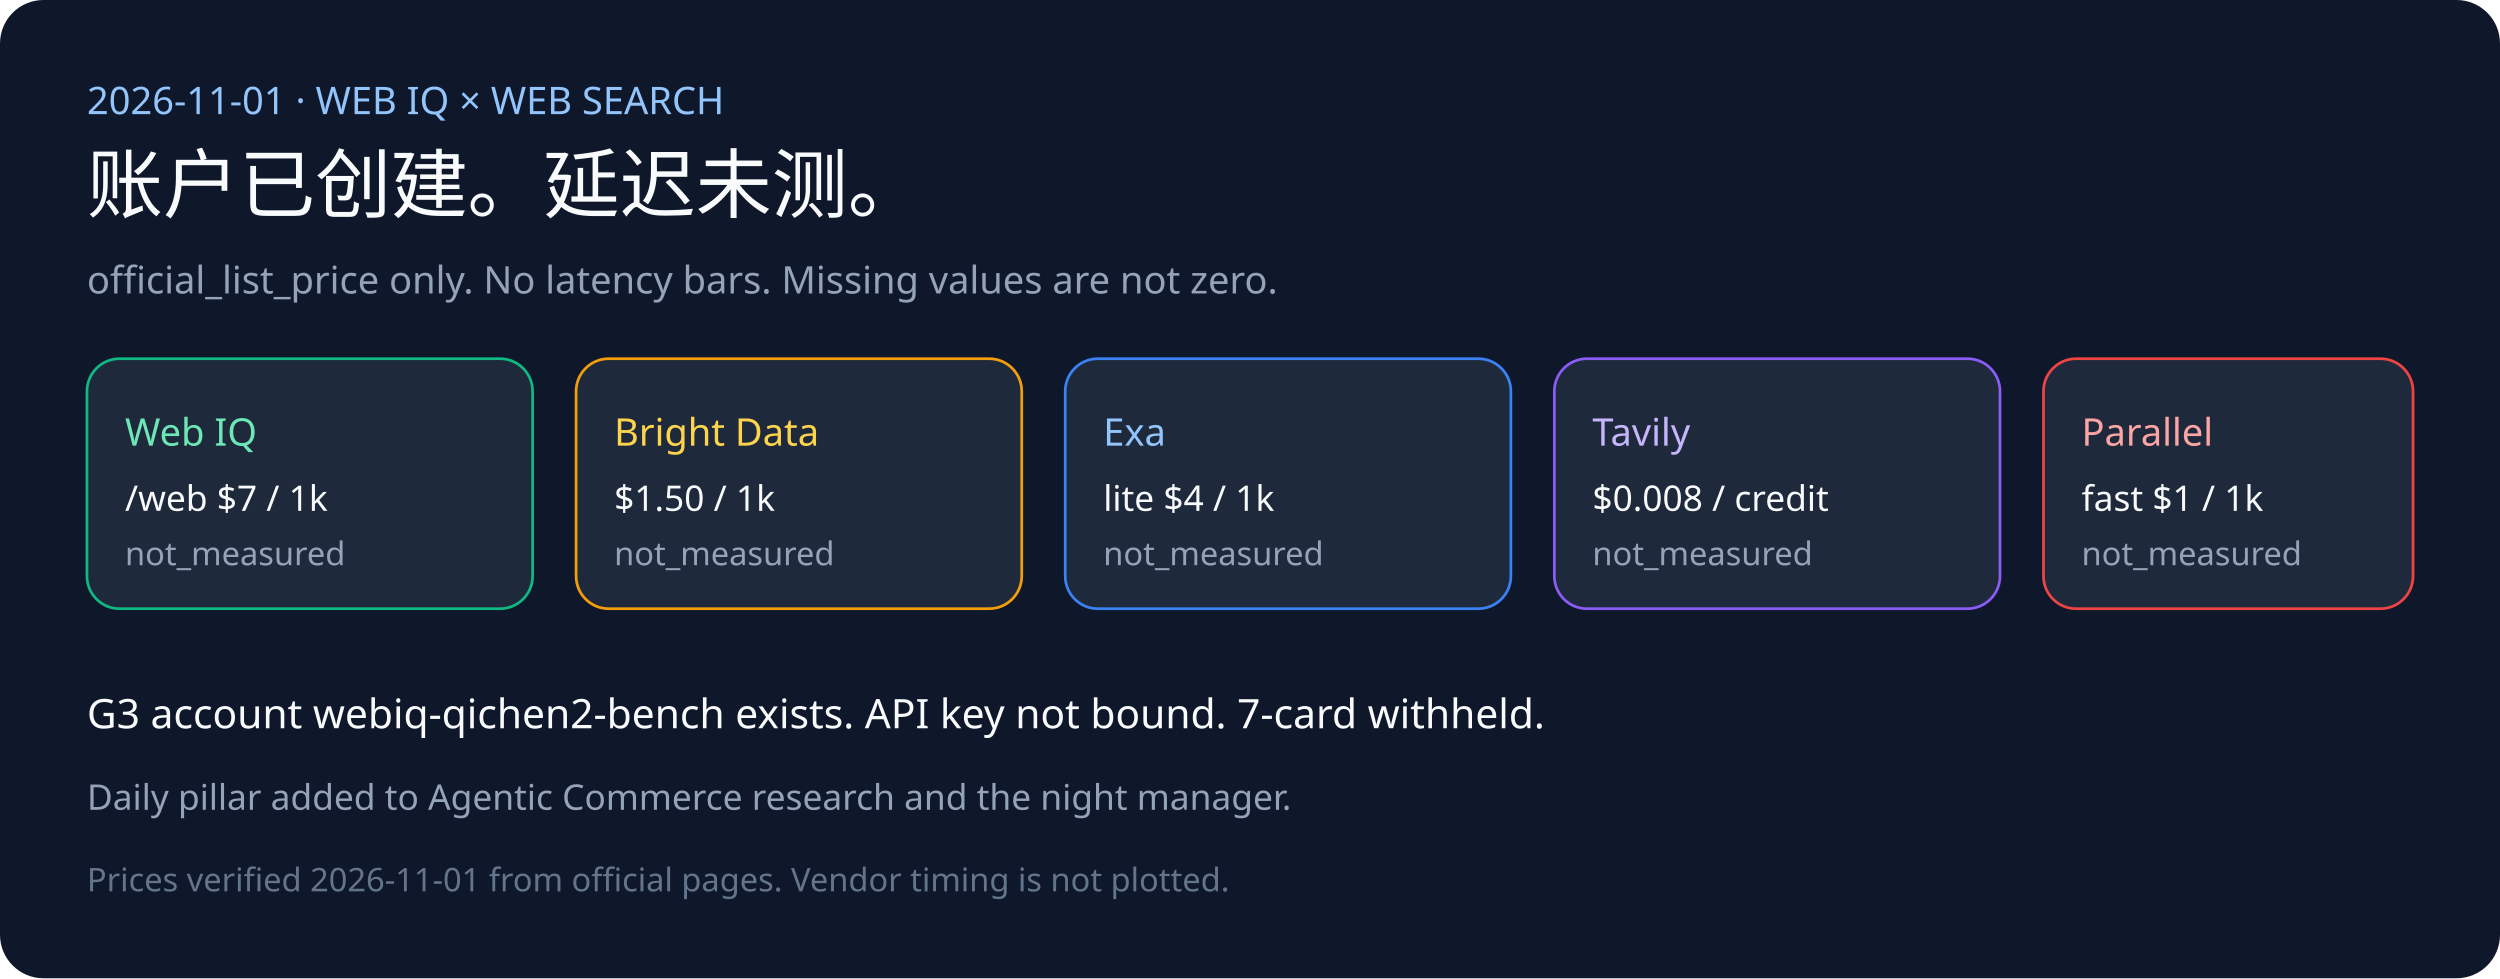
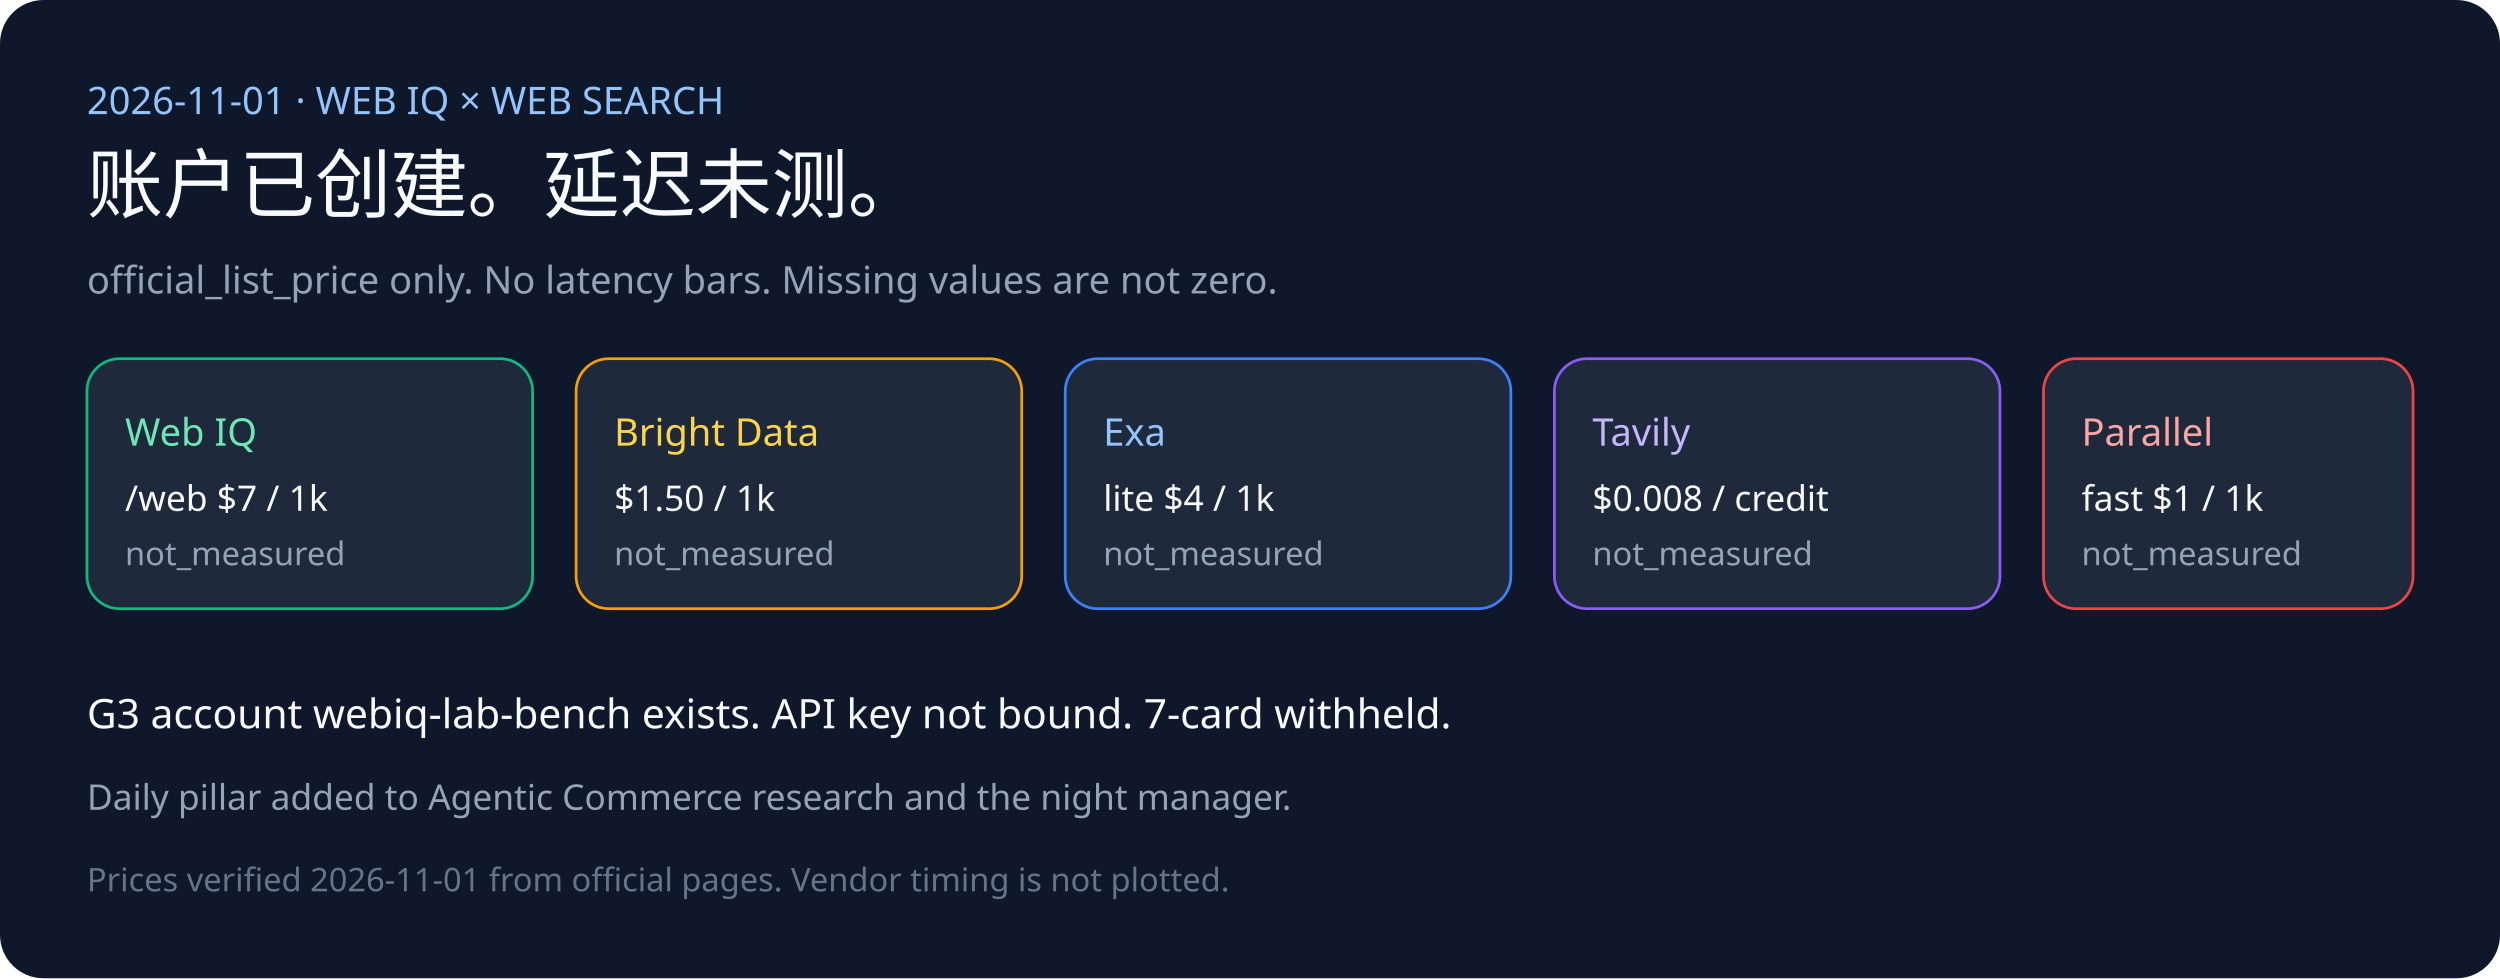
<svg xmlns="http://www.w3.org/2000/svg" viewBox="0 0 920 360" role="img">
  <rect width="920" height="360" rx="16" fill="#0F172A" />
  <text x="32" y="42" fill="#93C5FD" font-size="14" font-family="Segoe UI,sans-serif">2026-11-01 · WEB IQ × WEB SEARCH</text>
  <text x="32" y="78" fill="#F8FAFC" font-size="28" font-family="Segoe UI,sans-serif">账户已创建。延迟未测。</text>
  <text x="32" y="108" fill="#94A3B8" font-size="14" font-family="Segoe UI,sans-serif">official_list_price only. No latency bars. Missing values are not zero.</text>
  <rect x="32" y="132" width="164" height="92" rx="12" fill="#1E293B" stroke="#10B981" />
  <rect x="212" y="132" width="164" height="92" rx="12" fill="#1E293B" stroke="#F59E0B" />
  <rect x="392" y="132" width="164" height="92" rx="12" fill="#1E293B" stroke="#3B82F6" />
  <rect x="572" y="132" width="164" height="92" rx="12" fill="#1E293B" stroke="#8B5CF6" />
  <rect x="752" y="132" width="136" height="92" rx="12" fill="#1E293B" stroke="#EF4444" />
  <text x="46" y="164" fill="#6EE7B7" font-size="14" font-family="Segoe UI,sans-serif">Web IQ</text>
  <text x="46" y="188" fill="#F8FAFC" font-size="13" font-family="Segoe UI,sans-serif">/web $7 / 1k</text>
  <text x="46" y="208" fill="#94A3B8" font-size="12" font-family="Segoe UI,sans-serif">not_measured</text>
  <text x="226" y="164" fill="#FCD34D" font-size="14" font-family="Segoe UI,sans-serif">Bright Data</text>
  <text x="226" y="188" fill="#F8FAFC" font-size="13" font-family="Segoe UI,sans-serif">$1.50 / 1k</text>
  <text x="226" y="208" fill="#94A3B8" font-size="12" font-family="Segoe UI,sans-serif">not_measured</text>
  <text x="406" y="164" fill="#93C5FD" font-size="14" font-family="Segoe UI,sans-serif">Exa</text>
  <text x="406" y="188" fill="#F8FAFC" font-size="13" font-family="Segoe UI,sans-serif">lite $4 / 1k</text>
  <text x="406" y="208" fill="#94A3B8" font-size="12" font-family="Segoe UI,sans-serif">not_measured</text>
  <text x="586" y="164" fill="#C4B5FD" font-size="14" font-family="Segoe UI,sans-serif">Tavily</text>
  <text x="586" y="188" fill="#F8FAFC" font-size="13" font-family="Segoe UI,sans-serif">$0.008 / credit</text>
  <text x="586" y="208" fill="#94A3B8" font-size="12" font-family="Segoe UI,sans-serif">not_measured</text>
  <text x="766" y="164" fill="#FCA5A5" font-size="14" font-family="Segoe UI,sans-serif">Parallel</text>
  <text x="766" y="188" fill="#F8FAFC" font-size="13" font-family="Segoe UI,sans-serif">fast $1 / 1k</text>
  <text x="766" y="208" fill="#94A3B8" font-size="12" font-family="Segoe UI,sans-serif">not_measured</text>
-   <text x="32" y="268" fill="#F8FAFC" font-size="15" font-family="Segoe UI,sans-serif">G3 account webiq-qichen2-bench exists. API key not bound. 7-card withheld.</text>
+   <text x="32" y="268" fill="#F8FAFC" font-size="15" font-family="Segoe UI,sans-serif">G3 account webiq-lab-bench exists. API key not bound. 7-card withheld.</text>
  <text x="32" y="298" fill="#94A3B8" font-size="13" font-family="Segoe UI,sans-serif">Daily pillar added to Agentic Commerce research and the night manager.</text>
  <text x="32" y="328" fill="#64748B" font-size="12" font-family="Segoe UI,sans-serif">Prices verified 2026-11-01 from official pages. Vendor timing is not plotted.</text>
</svg>
